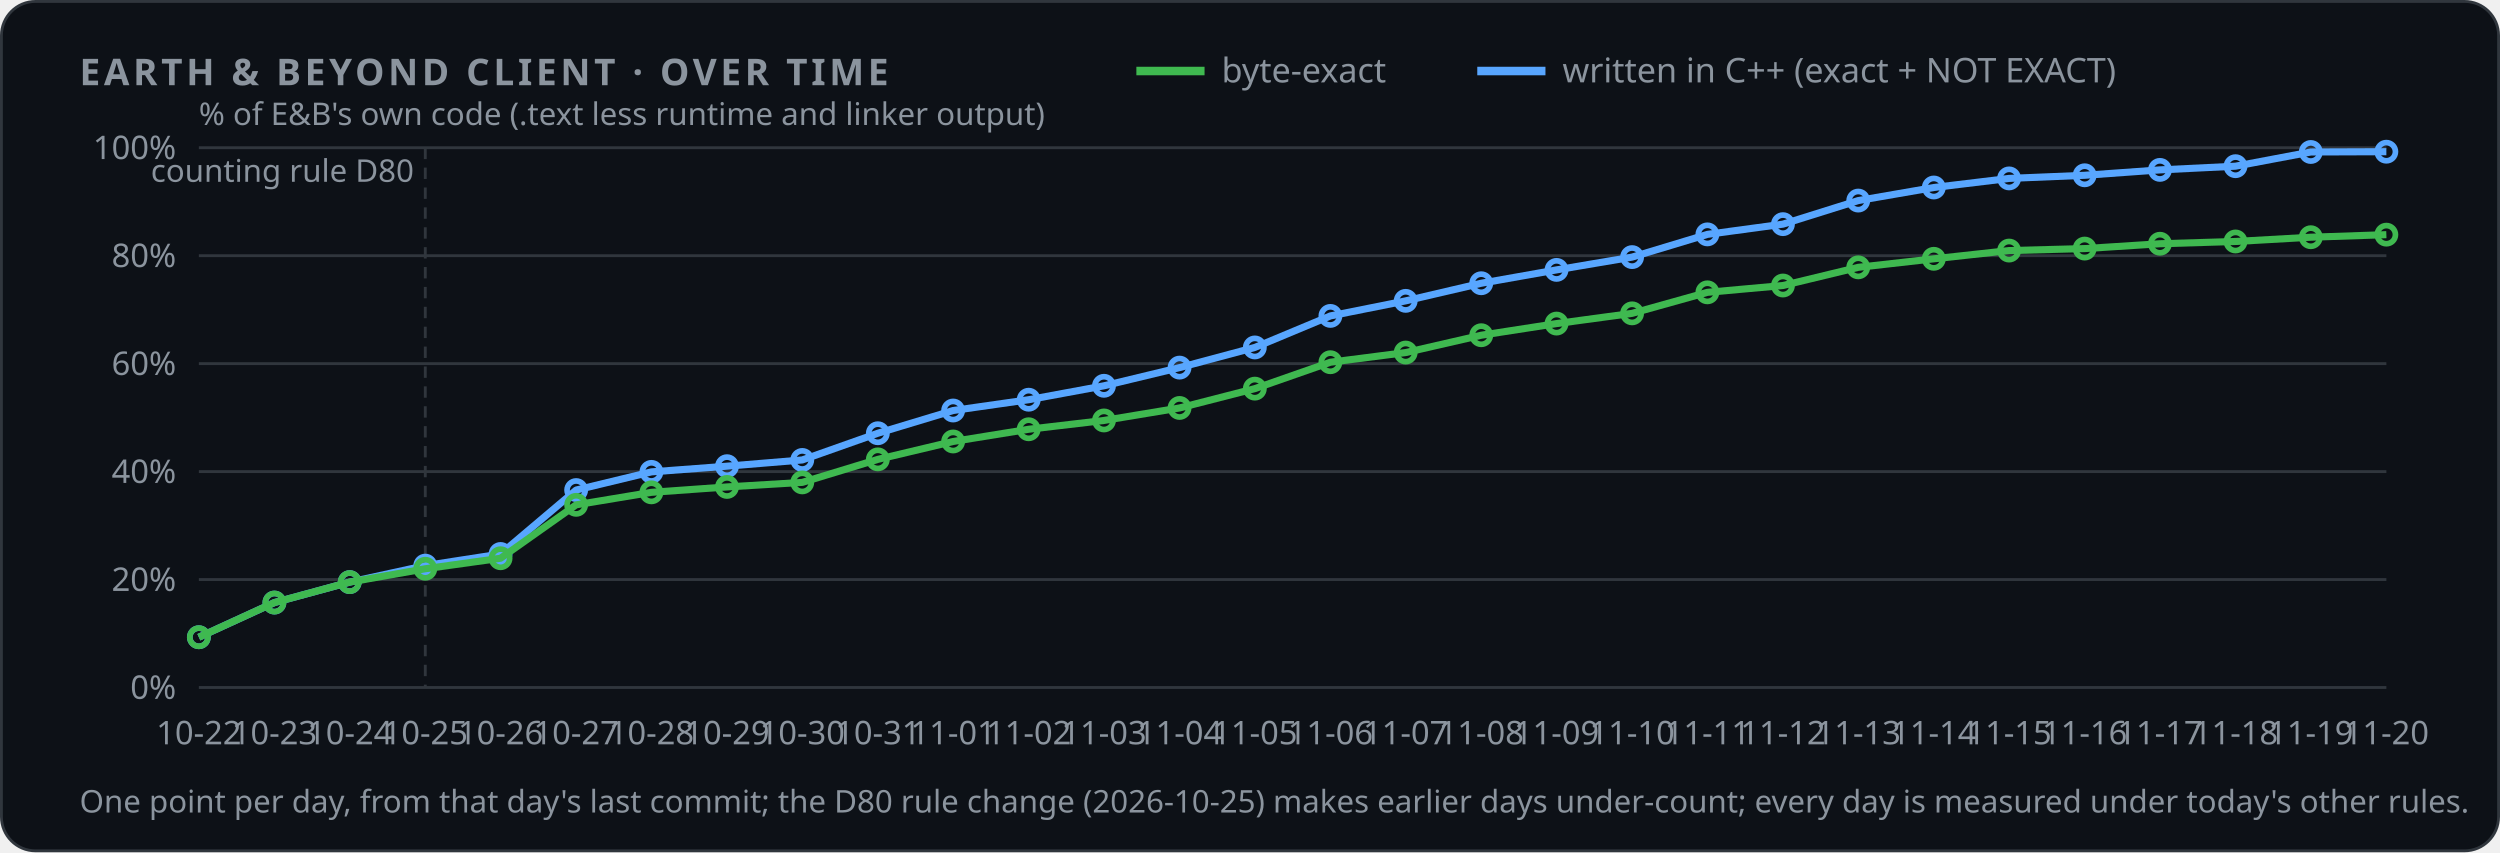
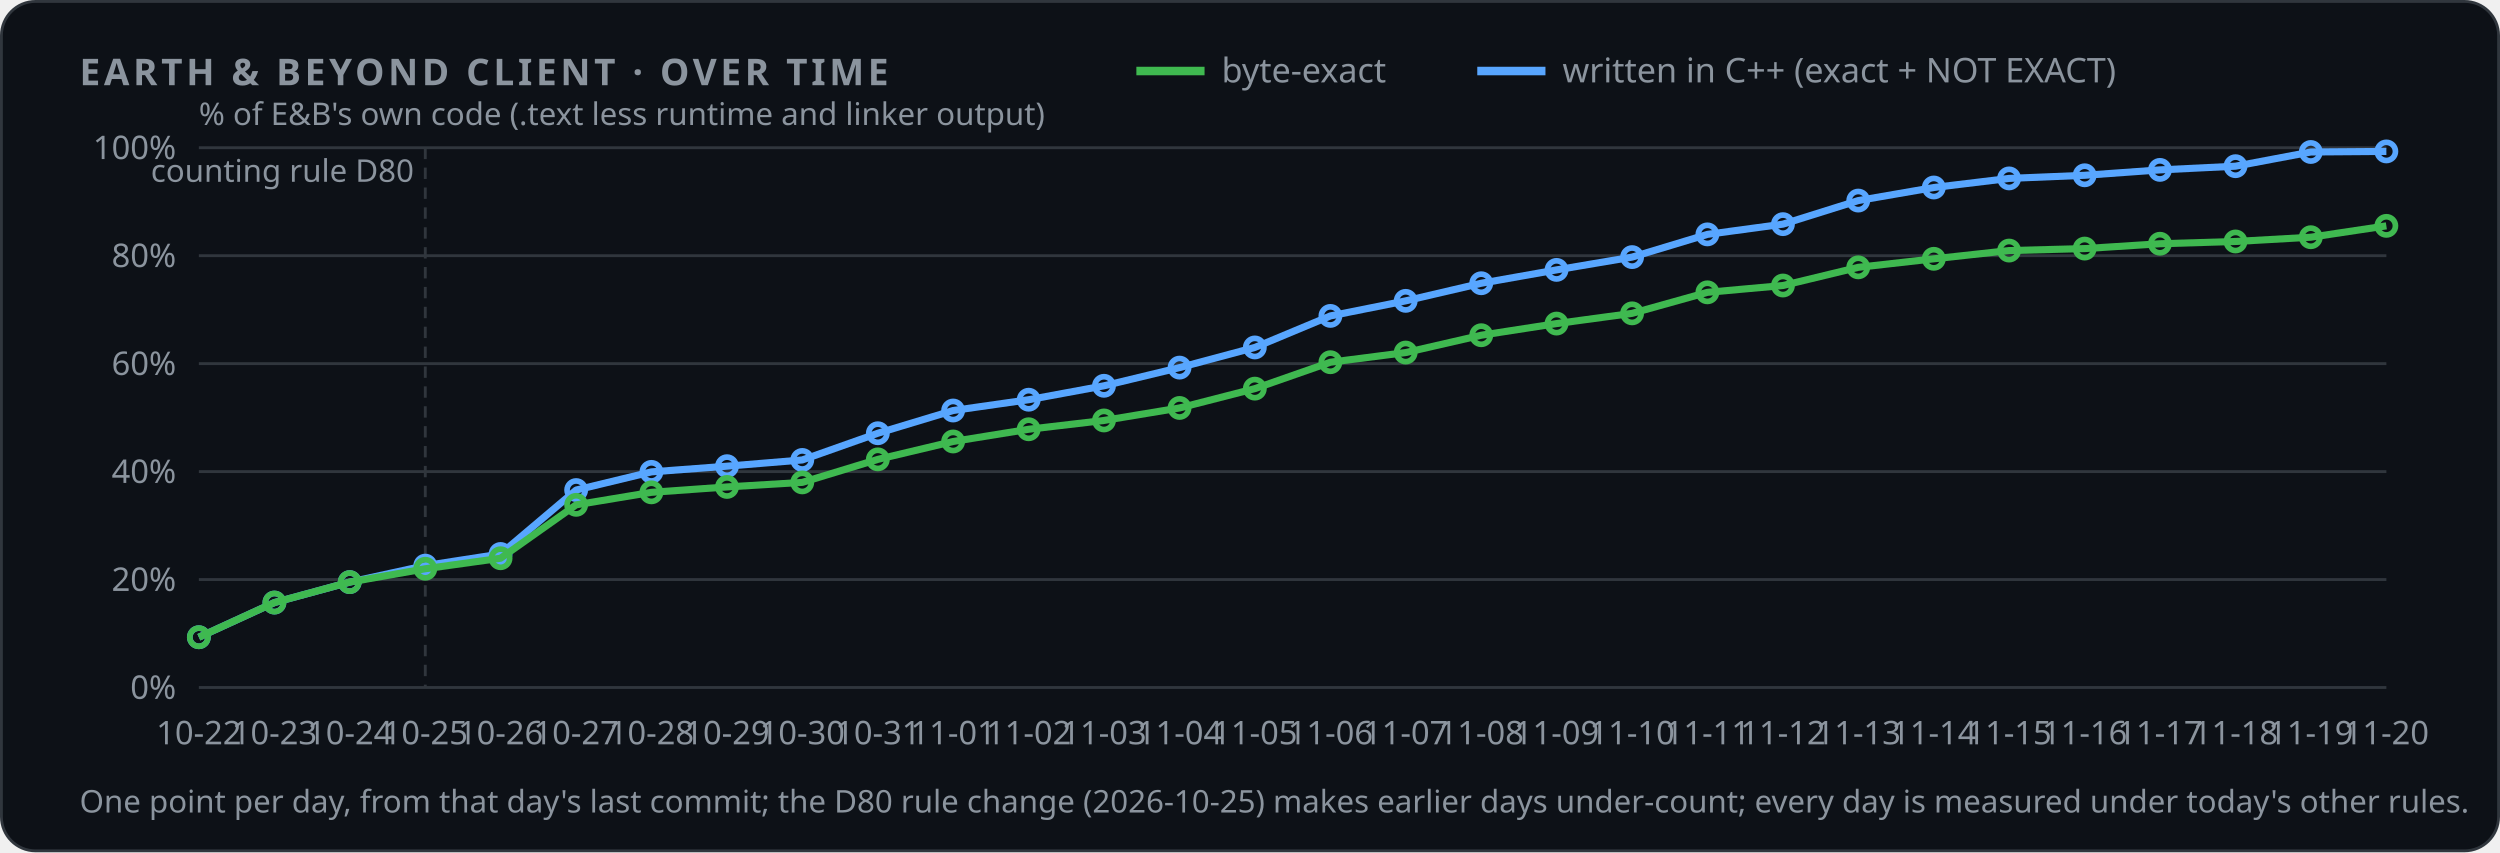
<svg xmlns="http://www.w3.org/2000/svg" width="880" height="300" viewBox="0 0 880 300" role="img" aria-labelledby="title desc">
  <style>
    .card { fill: #0d1117; stroke: #30363d; } .strong { fill: #f0f6fc; } .muted { fill: #8b949e; }
    .grid { stroke: #30363d; } .up { fill: #3fb950; } .down { fill: #f85149; }
    .s-exact { fill: #3fb950; } .s-notexact { fill: #d29922; } .s-stub { fill: #a371f7; }
    .s-third { fill: #238636; } .s-linker { fill: #1b4d2b; } .s-unattr { fill: #30363d; }
    .l-exact { stroke: #3fb950; } .l-written { stroke: #58a6ff; }
    @media (prefers-color-scheme: light) {
      .card { fill: #ffffff; stroke: #d0d7de; } .strong { fill: #1f2328; } .muted { fill: #59636e; }
      .grid { stroke: #d0d7de; } .up { fill: #1a7f37; } .down { fill: #cf222e; }
      .s-exact { fill: #1a7f37; } .s-third { fill: #4ac26b; } .s-linker { fill: #aceebb; } .s-unattr { fill: #d0d7de; }
      .l-exact { stroke: #1a7f37; } .l-written { stroke: #0969da; }
    }
  </style>
  <rect class="card" x="0.5" y="0.5" width="879" height="299" rx="12" />
  <g font-family="-apple-system,BlinkMacSystemFont,'Segoe UI','Noto Sans',Helvetica,Arial,sans-serif">
    <text x="28" y="30" class="muted" font-size="13" font-weight="600" letter-spacing="1.3">EARTH &amp; BEYOND CLIENT · OVER TIME</text>
    <line x1="400" x2="424" y1="25" y2="25" class="l-exact" stroke-width="3" />
    <text x="430" y="29" class="muted" font-size="12">byte-exact</text>
    <line x1="520" x2="544" y1="25" y2="25" class="l-written" stroke-width="3" />
    <text x="550" y="29" class="muted" font-size="12">written in C++ (exact + NOT EXACT)</text>
    <text x="70" y="44" class="muted" font-size="11">% of E&amp;B's own code (.text less runtime and linker output)</text>
    <line x1="70" x2="840" y1="242.0" y2="242.0" class="grid" />
    <text x="62" y="246.0" class="muted" font-size="11.5" text-anchor="end">0%</text>
    <line x1="70" x2="840" y1="204.0" y2="204.0" class="grid" />
    <text x="62" y="208.0" class="muted" font-size="11.5" text-anchor="end">20%</text>
    <line x1="70" x2="840" y1="166.0" y2="166.0" class="grid" />
    <text x="62" y="170.0" class="muted" font-size="11.5" text-anchor="end">40%</text>
    <line x1="70" x2="840" y1="128.0" y2="128.0" class="grid" />
    <text x="62" y="132.0" class="muted" font-size="11.5" text-anchor="end">60%</text>
    <line x1="70" x2="840" y1="90.0" y2="90.0" class="grid" />
    <text x="62" y="94.0" class="muted" font-size="11.5" text-anchor="end">80%</text>
    <line x1="70" x2="840" y1="52.0" y2="52.0" class="grid" />
    <text x="62" y="56.0" class="muted" font-size="11.5" text-anchor="end">100%</text>
    <text x="70.0" y="262" class="muted" font-size="11.5" text-anchor="middle">10-22</text>
    <text x="96.6" y="262" class="muted" font-size="11.5" text-anchor="middle">10-23</text>
    <text x="123.1" y="262" class="muted" font-size="11.5" text-anchor="middle">10-24</text>
    <text x="149.7" y="262" class="muted" font-size="11.5" text-anchor="middle">10-25</text>
    <text x="176.2" y="262" class="muted" font-size="11.5" text-anchor="middle">10-26</text>
    <text x="202.8" y="262" class="muted" font-size="11.5" text-anchor="middle">10-27</text>
    <text x="229.3" y="262" class="muted" font-size="11.5" text-anchor="middle">10-28</text>
    <text x="255.9" y="262" class="muted" font-size="11.5" text-anchor="middle">10-29</text>
    <text x="282.4" y="262" class="muted" font-size="11.5" text-anchor="middle">10-30</text>
    <text x="309.0" y="262" class="muted" font-size="11.5" text-anchor="middle">10-31</text>
    <text x="335.5" y="262" class="muted" font-size="11.5" text-anchor="middle">11-01</text>
    <text x="362.1" y="262" class="muted" font-size="11.5" text-anchor="middle">11-02</text>
    <text x="388.6" y="262" class="muted" font-size="11.5" text-anchor="middle">11-03</text>
    <text x="415.2" y="262" class="muted" font-size="11.5" text-anchor="middle">11-04</text>
    <text x="441.7" y="262" class="muted" font-size="11.5" text-anchor="middle">11-05</text>
    <text x="468.3" y="262" class="muted" font-size="11.5" text-anchor="middle">11-06</text>
    <text x="494.8" y="262" class="muted" font-size="11.5" text-anchor="middle">11-07</text>
    <text x="521.4" y="262" class="muted" font-size="11.5" text-anchor="middle">11-08</text>
    <text x="547.9" y="262" class="muted" font-size="11.5" text-anchor="middle">11-09</text>
    <text x="574.5" y="262" class="muted" font-size="11.5" text-anchor="middle">11-10</text>
    <text x="601.0" y="262" class="muted" font-size="11.5" text-anchor="middle">11-11</text>
    <text x="627.6" y="262" class="muted" font-size="11.5" text-anchor="middle">11-12</text>
    <text x="654.1" y="262" class="muted" font-size="11.5" text-anchor="middle">11-13</text>
    <text x="680.7" y="262" class="muted" font-size="11.5" text-anchor="middle">11-14</text>
    <text x="707.2" y="262" class="muted" font-size="11.5" text-anchor="middle">11-15</text>
    <text x="733.8" y="262" class="muted" font-size="11.5" text-anchor="middle">11-16</text>
    <text x="760.3" y="262" class="muted" font-size="11.5" text-anchor="middle">11-17</text>
    <text x="786.9" y="262" class="muted" font-size="11.5" text-anchor="middle">11-18</text>
    <text x="813.4" y="262" class="muted" font-size="11.5" text-anchor="middle">11-19</text>
    <text x="840.0" y="262" class="muted" font-size="11.5" text-anchor="middle">11-20</text>
    <line x1="149.7" x2="149.7" y1="52" y2="242" class="grid" stroke-dasharray="4 3" />
    <text x="145.7" y="64" class="muted" font-size="11" text-anchor="end">counting rule D80</text>
-     <polyline points="70.0,224.3 96.6,212.1 123.1,204.9 149.7,199.1 176.2,195.0 202.8,172.5 229.3,166.1 255.9,164.1 282.4,161.9 309.0,152.5 335.5,144.5 362.1,140.7 388.6,135.8 415.2,129.4 441.7,122.3 468.3,111.2 494.8,105.9 521.4,99.7 547.9,95.0 574.5,90.5 601.0,82.5 627.6,78.9 654.1,70.6 680.7,66.0 707.2,62.8 733.8,61.7 760.3,59.8 786.9,58.5 813.4,53.5 840.0,53.4" fill="none" class="l-written" stroke-width="2.5" stroke-linejoin="round" />
+     <polyline points="70.0,224.3 96.6,212.1 123.1,204.9 149.7,199.1 176.2,195.0 202.8,172.5 229.3,166.1 255.9,164.1 282.4,161.9 309.0,152.5 335.5,144.5 362.1,140.7 388.6,135.8 415.2,129.4 441.7,122.3 468.3,111.2 494.8,105.9 521.4,99.7 547.9,95.0 574.5,90.5 601.0,82.5 627.6,78.9 654.1,70.6 680.7,66.0 707.2,62.8 733.8,61.7 760.3,59.8 786.9,58.5 813.4,53.5 840.0,53.3" fill="none" class="l-written" stroke-width="2.5" stroke-linejoin="round" />
    <circle cx="70.0" cy="224.3" r="3.2" class="l-written" fill="none" stroke-width="2" />
    <circle cx="96.6" cy="212.1" r="3.2" class="l-written" fill="none" stroke-width="2" />
    <circle cx="123.1" cy="204.9" r="3.2" class="l-written" fill="none" stroke-width="2" />
    <circle cx="149.7" cy="199.1" r="3.2" class="l-written" fill="none" stroke-width="2" />
    <circle cx="176.2" cy="195.0" r="3.2" class="l-written" fill="none" stroke-width="2" />
    <circle cx="202.8" cy="172.5" r="3.2" class="l-written" fill="none" stroke-width="2" />
    <circle cx="229.3" cy="166.1" r="3.2" class="l-written" fill="none" stroke-width="2" />
    <circle cx="255.9" cy="164.1" r="3.2" class="l-written" fill="none" stroke-width="2" />
    <circle cx="282.4" cy="161.9" r="3.2" class="l-written" fill="none" stroke-width="2" />
    <circle cx="309.0" cy="152.5" r="3.2" class="l-written" fill="none" stroke-width="2" />
    <circle cx="335.5" cy="144.5" r="3.2" class="l-written" fill="none" stroke-width="2" />
    <circle cx="362.1" cy="140.7" r="3.2" class="l-written" fill="none" stroke-width="2" />
    <circle cx="388.6" cy="135.8" r="3.2" class="l-written" fill="none" stroke-width="2" />
    <circle cx="415.2" cy="129.4" r="3.2" class="l-written" fill="none" stroke-width="2" />
    <circle cx="441.7" cy="122.3" r="3.2" class="l-written" fill="none" stroke-width="2" />
    <circle cx="468.3" cy="111.2" r="3.2" class="l-written" fill="none" stroke-width="2" />
    <circle cx="494.8" cy="105.9" r="3.2" class="l-written" fill="none" stroke-width="2" />
    <circle cx="521.4" cy="99.7" r="3.2" class="l-written" fill="none" stroke-width="2" />
    <circle cx="547.9" cy="95.0" r="3.2" class="l-written" fill="none" stroke-width="2" />
    <circle cx="574.5" cy="90.5" r="3.2" class="l-written" fill="none" stroke-width="2" />
    <circle cx="601.0" cy="82.5" r="3.2" class="l-written" fill="none" stroke-width="2" />
    <circle cx="627.6" cy="78.9" r="3.2" class="l-written" fill="none" stroke-width="2" />
    <circle cx="654.1" cy="70.6" r="3.2" class="l-written" fill="none" stroke-width="2" />
    <circle cx="680.7" cy="66.0" r="3.2" class="l-written" fill="none" stroke-width="2" />
    <circle cx="707.2" cy="62.8" r="3.2" class="l-written" fill="none" stroke-width="2" />
    <circle cx="733.8" cy="61.7" r="3.2" class="l-written" fill="none" stroke-width="2" />
    <circle cx="760.3" cy="59.8" r="3.2" class="l-written" fill="none" stroke-width="2" />
    <circle cx="786.9" cy="58.5" r="3.2" class="l-written" fill="none" stroke-width="2" />
    <circle cx="813.4" cy="53.5" r="3.2" class="l-written" fill="none" stroke-width="2" />
-     <circle cx="840.0" cy="53.4" r="3.2" class="l-written" fill="none" stroke-width="2" />
-     <polyline points="70.0,224.3 96.6,212.1 123.1,204.9 149.7,200.2 176.2,196.5 202.8,177.7 229.3,173.3 255.9,171.4 282.4,169.8 309.0,161.7 335.5,155.4 362.1,151.1 388.6,148.0 415.2,143.6 441.7,136.8 468.3,127.5 494.8,124.1 521.4,118.0 547.9,113.9 574.5,110.3 601.0,102.9 627.6,100.5 654.1,94.1 680.7,91.1 707.2,88.2 733.8,87.5 760.3,85.8 786.9,85.0 813.4,83.5 840.0,82.6" fill="none" class="l-exact" stroke-width="2.5" stroke-linejoin="round" />
+     <circle cx="840.0" cy="53.3" r="3.2" class="l-written" fill="none" stroke-width="2" />
+     <polyline points="70.0,224.3 96.6,212.1 123.1,204.9 149.7,200.2 176.2,196.5 202.8,177.7 229.3,173.3 255.9,171.4 282.4,169.8 309.0,161.7 335.5,155.4 362.1,151.1 388.6,148.0 415.2,143.6 441.7,136.8 468.3,127.5 494.8,124.1 521.4,118.0 547.9,113.9 574.5,110.3 601.0,102.9 627.6,100.5 654.1,94.1 680.7,91.1 707.2,88.2 733.8,87.5 760.3,85.8 786.9,85.0 813.4,83.5 840.0,79.5" fill="none" class="l-exact" stroke-width="2.5" stroke-linejoin="round" />
    <circle cx="70.0" cy="224.3" r="3.2" class="l-exact" fill="none" stroke-width="2" />
    <circle cx="96.6" cy="212.1" r="3.2" class="l-exact" fill="none" stroke-width="2" />
    <circle cx="123.1" cy="204.9" r="3.2" class="l-exact" fill="none" stroke-width="2" />
    <circle cx="149.7" cy="200.2" r="3.2" class="l-exact" fill="none" stroke-width="2" />
    <circle cx="176.2" cy="196.5" r="3.2" class="l-exact" fill="none" stroke-width="2" />
    <circle cx="202.8" cy="177.7" r="3.2" class="l-exact" fill="none" stroke-width="2" />
    <circle cx="229.3" cy="173.3" r="3.2" class="l-exact" fill="none" stroke-width="2" />
    <circle cx="255.9" cy="171.4" r="3.2" class="l-exact" fill="none" stroke-width="2" />
    <circle cx="282.4" cy="169.8" r="3.2" class="l-exact" fill="none" stroke-width="2" />
    <circle cx="309.0" cy="161.7" r="3.2" class="l-exact" fill="none" stroke-width="2" />
    <circle cx="335.5" cy="155.4" r="3.2" class="l-exact" fill="none" stroke-width="2" />
    <circle cx="362.1" cy="151.1" r="3.2" class="l-exact" fill="none" stroke-width="2" />
    <circle cx="388.6" cy="148.0" r="3.2" class="l-exact" fill="none" stroke-width="2" />
    <circle cx="415.2" cy="143.6" r="3.2" class="l-exact" fill="none" stroke-width="2" />
    <circle cx="441.7" cy="136.8" r="3.2" class="l-exact" fill="none" stroke-width="2" />
    <circle cx="468.3" cy="127.5" r="3.2" class="l-exact" fill="none" stroke-width="2" />
    <circle cx="494.8" cy="124.1" r="3.2" class="l-exact" fill="none" stroke-width="2" />
    <circle cx="521.4" cy="118.0" r="3.2" class="l-exact" fill="none" stroke-width="2" />
    <circle cx="547.9" cy="113.9" r="3.2" class="l-exact" fill="none" stroke-width="2" />
    <circle cx="574.5" cy="110.3" r="3.2" class="l-exact" fill="none" stroke-width="2" />
    <circle cx="601.0" cy="102.9" r="3.2" class="l-exact" fill="none" stroke-width="2" />
    <circle cx="627.6" cy="100.5" r="3.2" class="l-exact" fill="none" stroke-width="2" />
    <circle cx="654.1" cy="94.1" r="3.2" class="l-exact" fill="none" stroke-width="2" />
    <circle cx="680.7" cy="91.1" r="3.2" class="l-exact" fill="none" stroke-width="2" />
    <circle cx="707.2" cy="88.2" r="3.2" class="l-exact" fill="none" stroke-width="2" />
    <circle cx="733.8" cy="87.5" r="3.2" class="l-exact" fill="none" stroke-width="2" />
    <circle cx="760.3" cy="85.8" r="3.2" class="l-exact" fill="none" stroke-width="2" />
    <circle cx="786.9" cy="85.0" r="3.2" class="l-exact" fill="none" stroke-width="2" />
    <circle cx="813.4" cy="83.5" r="3.2" class="l-exact" fill="none" stroke-width="2" />
-     <circle cx="840.0" cy="82.6" r="3.2" class="l-exact" fill="none" stroke-width="2" />
+     <circle cx="840.0" cy="79.5" r="3.2" class="l-exact" fill="none" stroke-width="2" />
    <text x="28" y="286" class="muted" font-size="11">One point per day, from that day's last commit; the D80 rule change (2026-10-25) makes earlier days under-count; every day is measured under today's other rules.</text>
  </g>
</svg>
